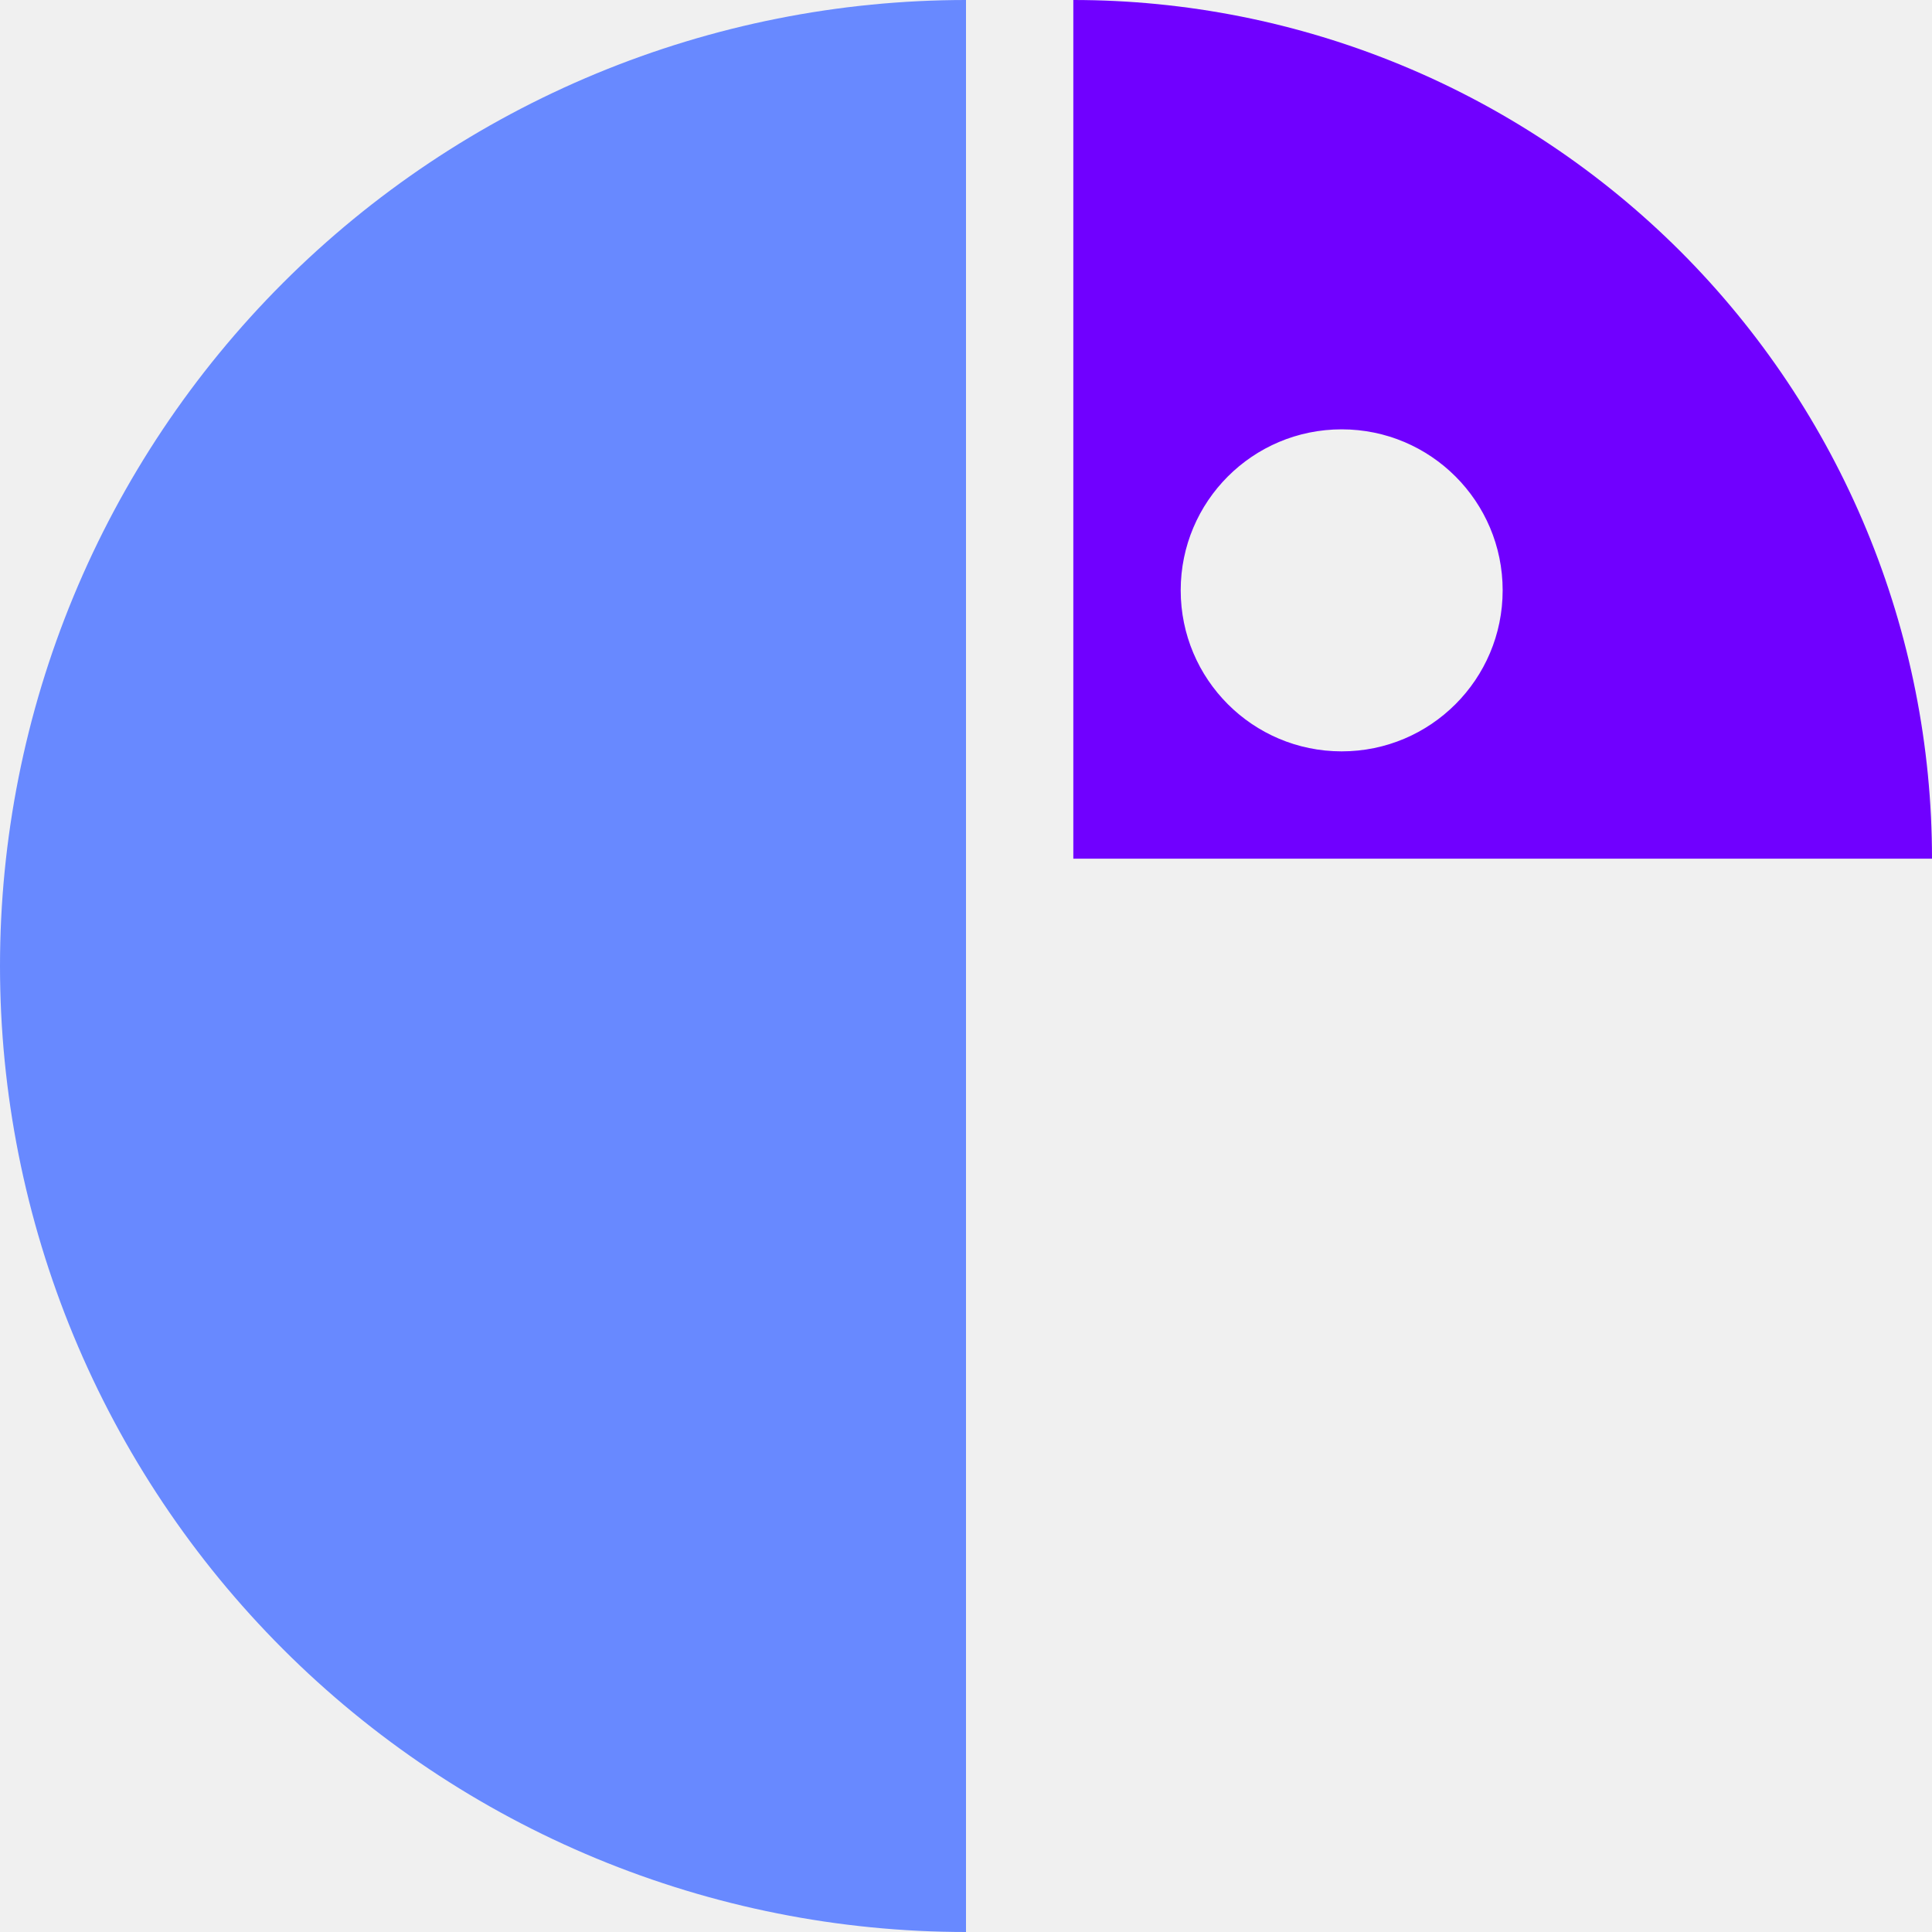
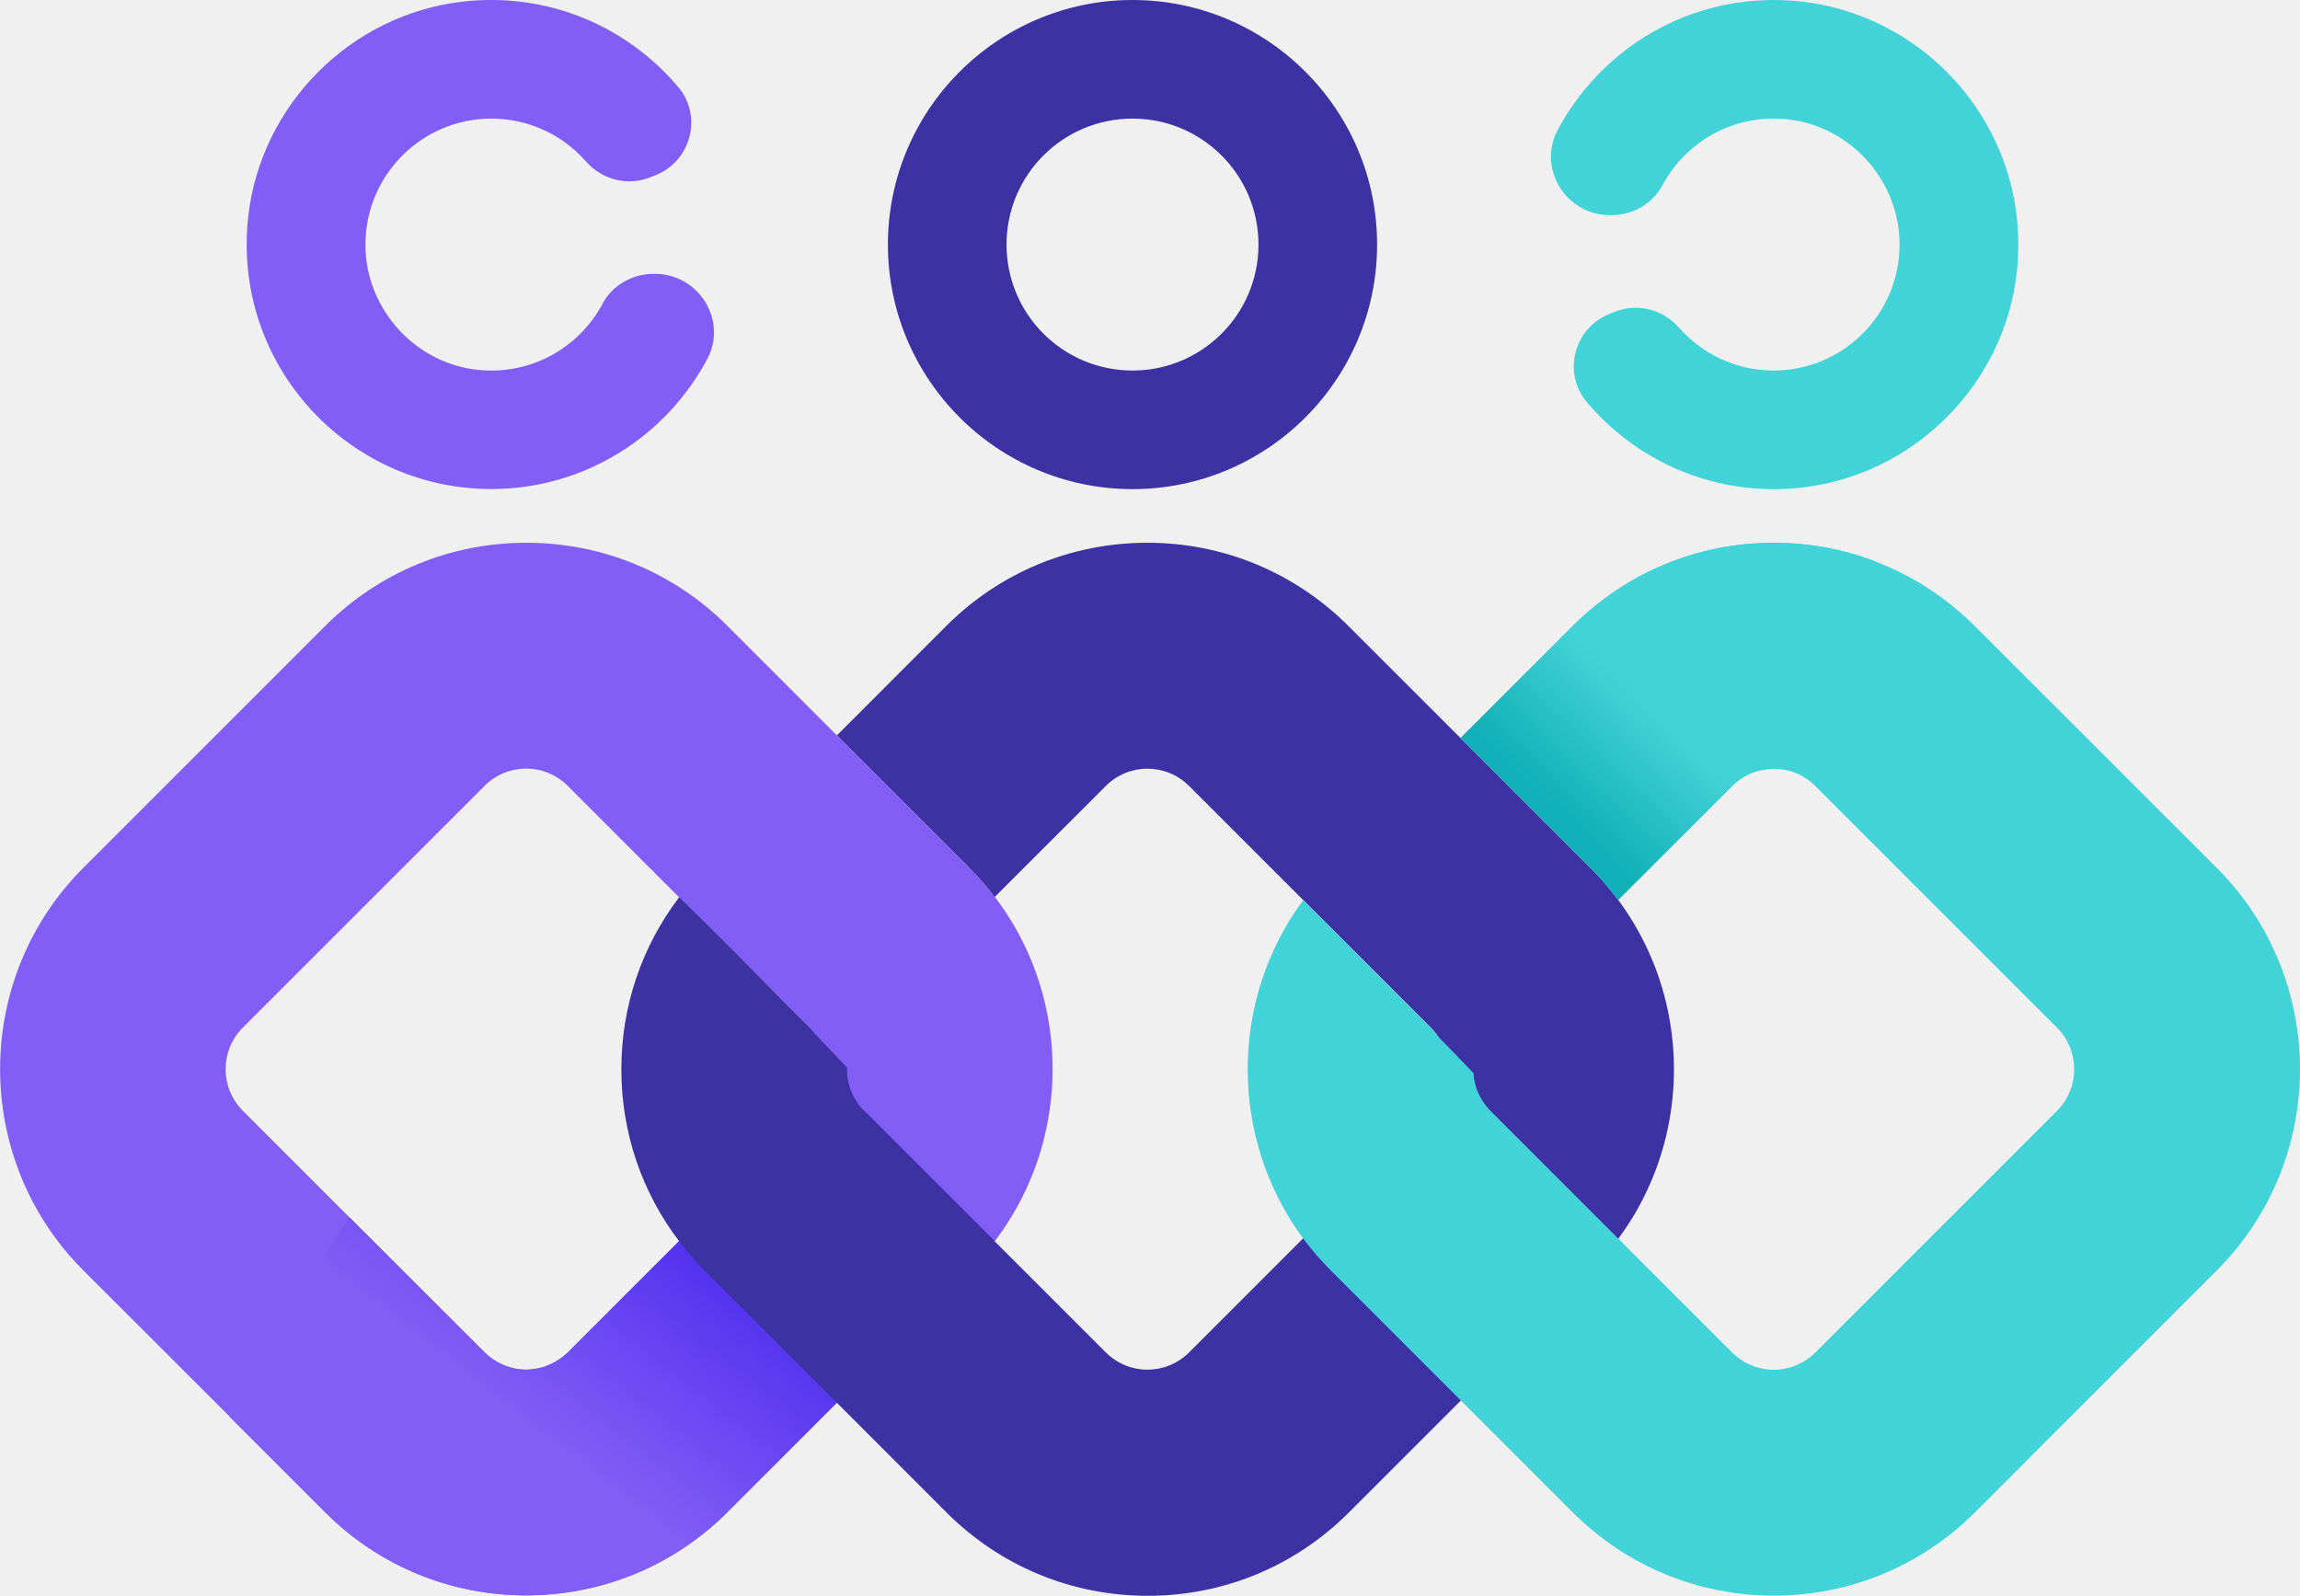
- <svg xmlns="http://www.w3.org/2000/svg" width="31" height="31" viewBox="0 0 31 31" fill="none">
-   <g clip-path="url(#clip0_32_38035)">
-     <path d="M15.5 -6.77527e-07C13.464 -5.88552e-07 11.449 0.401 9.568 1.18C7.688 1.959 5.979 3.101 4.54 4.54C3.101 5.979 1.959 7.688 1.18 9.568C0.401 11.449 -8.55475e-07 13.464 -6.77526e-07 15.5C-4.99578e-07 17.535 0.401 19.551 1.18 21.432C1.959 23.312 3.101 25.021 4.54 26.46C5.979 27.899 7.688 29.041 9.568 29.82C11.449 30.599 13.464 31 15.5 31L15.5 15.5L15.5 -6.77527e-07Z" fill="#6889FF" />
-     <path fillRule="evenodd" clipRule="evenodd" d="M29.951 8.505C30.644 10.177 31 11.969 31 13.778H17.222L17.222 0C19.032 0 20.823 0.356 22.495 1.049C24.166 1.741 25.685 2.756 26.965 4.035C28.244 5.315 29.259 6.834 29.951 8.505ZM21.528 12.056C22.954 12.056 24.111 10.899 24.111 9.472C24.111 8.045 22.954 6.889 21.528 6.889C20.101 6.889 18.945 8.045 18.945 9.472C18.945 10.899 20.101 12.056 21.528 12.056Z" fill="#7000FF" />
+ <svg xmlns="http://www.w3.org/2000/svg" id="uuid-52f15cec-4aa1-4ed2-86b8-fa20fc59aa43" viewBox="0 0 234.61 162.77">
+   <defs>
+     <style>.uuid-a5ba4077-e30c-436b-a269-c27e0eb3d13f{fill:url(#uuid-10c7905e-ceba-47e0-996d-5f1ba5c48cc5);}.uuid-2bbc500d-980e-4975-b002-2359b8f5d82b{fill:#3c32a3;}.uuid-fd08210f-9f5c-4c72-a2ea-fa078b3a6cda{fill:#42d3d8;}.uuid-5f1a5b1b-bce5-482c-be7e-9a185e361c7c{fill:#825ef6;}.uuid-56a0ce95-8246-4847-b35a-18d80701e95f{fill:url(#uuid-b68eb8f4-8140-4815-b186-8777a68e3a05);}</style>
+     <linearGradient id="uuid-b68eb8f4-8140-4815-b186-8777a68e3a05" x1="73.31" y1="119.32" x2="53.19" y2="145.18" gradientUnits="userSpaceOnUse">
+       <stop offset="0" stop-color="#4223ed" />
+       <stop offset=".99" stop-color="#825ef6" />
+     </linearGradient>
+     <linearGradient id="uuid-10c7905e-ceba-47e0-996d-5f1ba5c48cc5" x1="169.87" y1="73.44" x2="159.79" y2="83.99" gradientUnits="userSpaceOnUse">
+       <stop offset="0" stop-color="#42d3d8" />
+       <stop offset=".99" stop-color="#11afb7" />
+     </linearGradient>
+   </defs>
+   <g id="uuid-4e1d98ca-746b-4dd2-b537-e9ae09e80892">
+     <path class="uuid-2bbc500d-980e-4975-b002-2359b8f5d82b" d="m115.52,12.1c7.1,0,12.85,5.75,12.85,12.85s-5.75,12.85-12.85,12.85-12.85-5.75-12.85-12.85,5.75-12.85,12.85-12.85h0ZM115.52,0C101.77,0,90.57,11.2,90.57,24.95s11.19,24.95,24.95,24.95,24.95-11.19,24.95-24.95S129.28,0,115.52,0h0Z" />
+     <path class="uuid-5f1a5b1b-bce5-482c-be7e-9a185e361c7c" d="m61.47,30.98c-2.36,4.44-7.26,7.33-12.75,6.75-6.22-.66-11.14-5.92-11.43-12.17-.34-7.37,5.54-13.46,12.83-13.46,3.84,0,7.29,1.69,9.64,4.36,1.62,1.84,4.16,2.54,6.45,1.67.2-.08.4-.15.59-.23,3.66-1.4,4.91-6.02,2.39-9.01C64.03,2.76,55.97-.85,47.15.17c-11.4,1.33-20.56,10.53-21.83,21.94-1.67,15.01,10.1,27.78,24.79,27.78,9.54,0,17.85-5.39,22.04-13.28,2.08-3.92-.87-8.64-5.3-8.67-.04,0-.09,0-.13,0-2.17-.02-4.23,1.12-5.26,3.04Z" />
+     <path class="uuid-5f1a5b1b-bce5-482c-be7e-9a185e361c7c" d="m98.87,88.53l-24.65-24.66c-5.49-5.49-12.78-8.5-20.53-8.5s-15.05,3.02-20.53,8.5l-24.66,24.66c-11.32,11.32-11.32,29.75,0,41.07l14.9,14.89,9.76,9.76c5.49,5.49,12.78,8.5,20.53,8.5.4,0,.78,0,1.17-.03,7.32-.29,14.16-3.27,19.37-8.48l24.65-24.65c.95-.94,1.8-1.93,2.59-2.97,8.65-11.37,7.79-27.71-2.59-38.1Zm-16.29,24.78l-24.65,24.65c-.29.29-.62.55-.96.77-.12.08-.24.15-.36.21-.06.05-.14.08-.2.11-.11.06-.22.11-.33.16-.09.05-.18.08-.29.12-.04.02-.08.03-.12.05,0,0-.04,0-.09.03-.03,0-.06.02-.09.03-.09.04-.19.06-.29.08-.04,0-.08.02-.13.03-.06.02-.14.03-.21.05-.17.05-.33.07-.5.08-.09,0-.18.02-.28.03-.14,0-.27.02-.4.02h-.02c-.8,0-1.61-.17-2.36-.5-.68-.29-1.32-.71-1.87-1.26l-13.77-13.76-10.89-10.89c-2.34-2.35-2.34-6.15,0-8.49l24.66-24.66c1.17-1.17,2.71-1.76,4.24-1.76s3.06.59,4.24,1.76l24.65,24.66c2.11,2.1,2.32,5.38.63,7.72-.17.27-.39.52-.63.76Z" />
+     <path class="uuid-56a0ce95-8246-4847-b35a-18d80701e95f" d="m101.45,126.63c-.78,1.04-1.64,2.03-2.59,2.97l-24.65,24.65c-5.21,5.21-12.05,8.19-19.37,8.48-.39.02-.77.03-1.17.03-7.76,0-15.05-3.02-20.53-8.5l-9.76-9.76c3.25-6.19,7.38-13.03,12.28-20.3l13.77,13.76c.55.55,1.19.98,1.87,1.26.75.33,1.56.5,2.36.5h.02c.14,0,.27,0,.4-.02.09,0,.18-.02.28-.03.17-.03.34-.06.5-.08.07-.02.15-.03.21-.05.05,0,.09-.02.13-.03.09-.02.19-.05.29-.08.04,0,.06-.02.09-.03.06-.02.09-.03.09-.03.04-.02.08-.03.12-.05.1-.04.19-.07.29-.12.11-.05.22-.09.33-.16.06-.03.14-.06.2-.11.12-.06.24-.13.36-.21.34-.22.66-.48.96-.77l24.65-24.65c.24-.24.45-.5.63-.76l4.92.76,13.33,13.32Z" />
+     <path class="uuid-2bbc500d-980e-4975-b002-2359b8f5d82b" d="m162.22,88.53l-24.66-24.65c-5.49-5.49-12.78-8.51-20.53-8.51s-15.05,3.02-20.53,8.51l-11.13,11.14,13.51,13.51c.95.94,1.8,1.93,2.59,2.97l11.33-11.32c1.17-1.17,2.71-1.76,4.24-1.76s3.08.59,4.25,1.76l24.65,24.65c2.35,2.35,2.35,6.14,0,8.49l-24.65,24.65c-1.17,1.17-2.72,1.76-4.25,1.76s-3.07-.59-4.24-1.76l-11.32-11.32s0,0,0,0l-13.33-13.32c-1.21-1.22-1.8-2.82-1.74-4.41-1.06-1.13-2.15-2.26-3.2-3.36-.18-.25-.39-.5-.61-.72l-3.05-3.04c-.11-.11-.22-.23-.32-.33-5.57-5.67-9.94-9.95-9.94-9.95h0c-3.83,5.03-5.91,11.14-5.91,17.57s2.08,12.54,5.92,17.57c.78,1.04,1.65,2.03,2.59,2.97l18.43,18.43,6.22,6.23c5.49,5.49,12.78,8.51,20.53,8.51s15.05-3.02,20.53-8.51l24.66-24.66c11.32-11.32,11.32-29.75,0-41.07Z" />
+     <path class="uuid-fd08210f-9f5c-4c72-a2ea-fa078b3a6cda" d="m226.11,88.53l-24.65-24.64c-2.94-2.94-6.39-5.17-10.16-6.6-3.27-1.26-6.77-1.91-10.37-1.91-7.76,0-15.05,3.03-20.53,8.51l-11.41,11.4,13.24,13.24c1.04,1.04,1.99,2.14,2.83,3.29l11.63-11.63c1.17-1.18,2.71-1.76,4.24-1.76s3.06.58,4.24,1.76l24.65,24.65c2.34,2.35,2.34,6.14,0,8.49l-24.65,24.65c-1.18,1.17-2.72,1.76-4.24,1.76s-3.07-.59-4.24-1.76l-10.45-10.44s0,0,0-.02l-1.19-1.18-13.01-13.01c-1.07-1.08-1.66-2.46-1.74-3.85-1.23-1.3-2.48-2.58-3.69-3.82-.18-.29-.41-.56-.67-.82l-6.21-6.2-1.16-1.17-1.09-1.09c-2.06-2.08-3.6-3.61-4.23-4.22l-.32-.33h0c-7.55,10.22-7.54,24.3,0,34.52.85,1.14,1.79,2.24,2.83,3.27l13.24,13.24,5.54,5.54,5.87,5.87c5.49,5.49,12.78,8.51,20.53,8.51s15.05-3.03,20.53-8.51l24.65-24.66c11.32-11.32,11.32-29.74,0-41.07Z" />
+     <path class="uuid-a5ba4077-e30c-436b-a269-c27e0eb3d13f" d="m180.93,78.42c-1.54,0-3.07.58-4.24,1.76l-11.63,11.63c-.85-1.14-1.79-2.25-2.83-3.29l-13.24-13.24,11.41-11.4c5.49-5.49,12.78-8.51,20.53-8.51,3.6,0,7.11.65,10.37,1.91,11.26,11.04-10.37,21.13-10.37,21.13Z" />
+     <path class="uuid-fd08210f-9f5c-4c72-a2ea-fa078b3a6cda" d="m169.57,18.92c2.36-4.44,7.26-7.33,12.75-6.75,6.22.66,11.14,5.92,11.43,12.17.34,7.37-5.54,13.46-12.83,13.46-3.84,0-7.29-1.69-9.64-4.36-1.62-1.84-4.16-2.54-6.45-1.67-.2.08-.4.15-.59.23-3.66,1.4-4.91,6.02-2.39,9.01,5.17,6.13,13.22,9.74,22.04,8.72,11.4-1.33,20.56-10.53,21.83-21.94C207.38,12.77,195.62,0,180.92,0c-9.54,0-17.85,5.39-22.04,13.28-2.08,3.92.87,8.64,5.3,8.67.04,0,.09,0,.13,0,2.17.02,4.23-1.12,5.26-3.04Z" />
  </g>
-   <defs>
-     <clipPath id="clip0_32_38035">
-       <rect width="31" height="31" fill="white" />
-     </clipPath>
-   </defs>
</svg>
